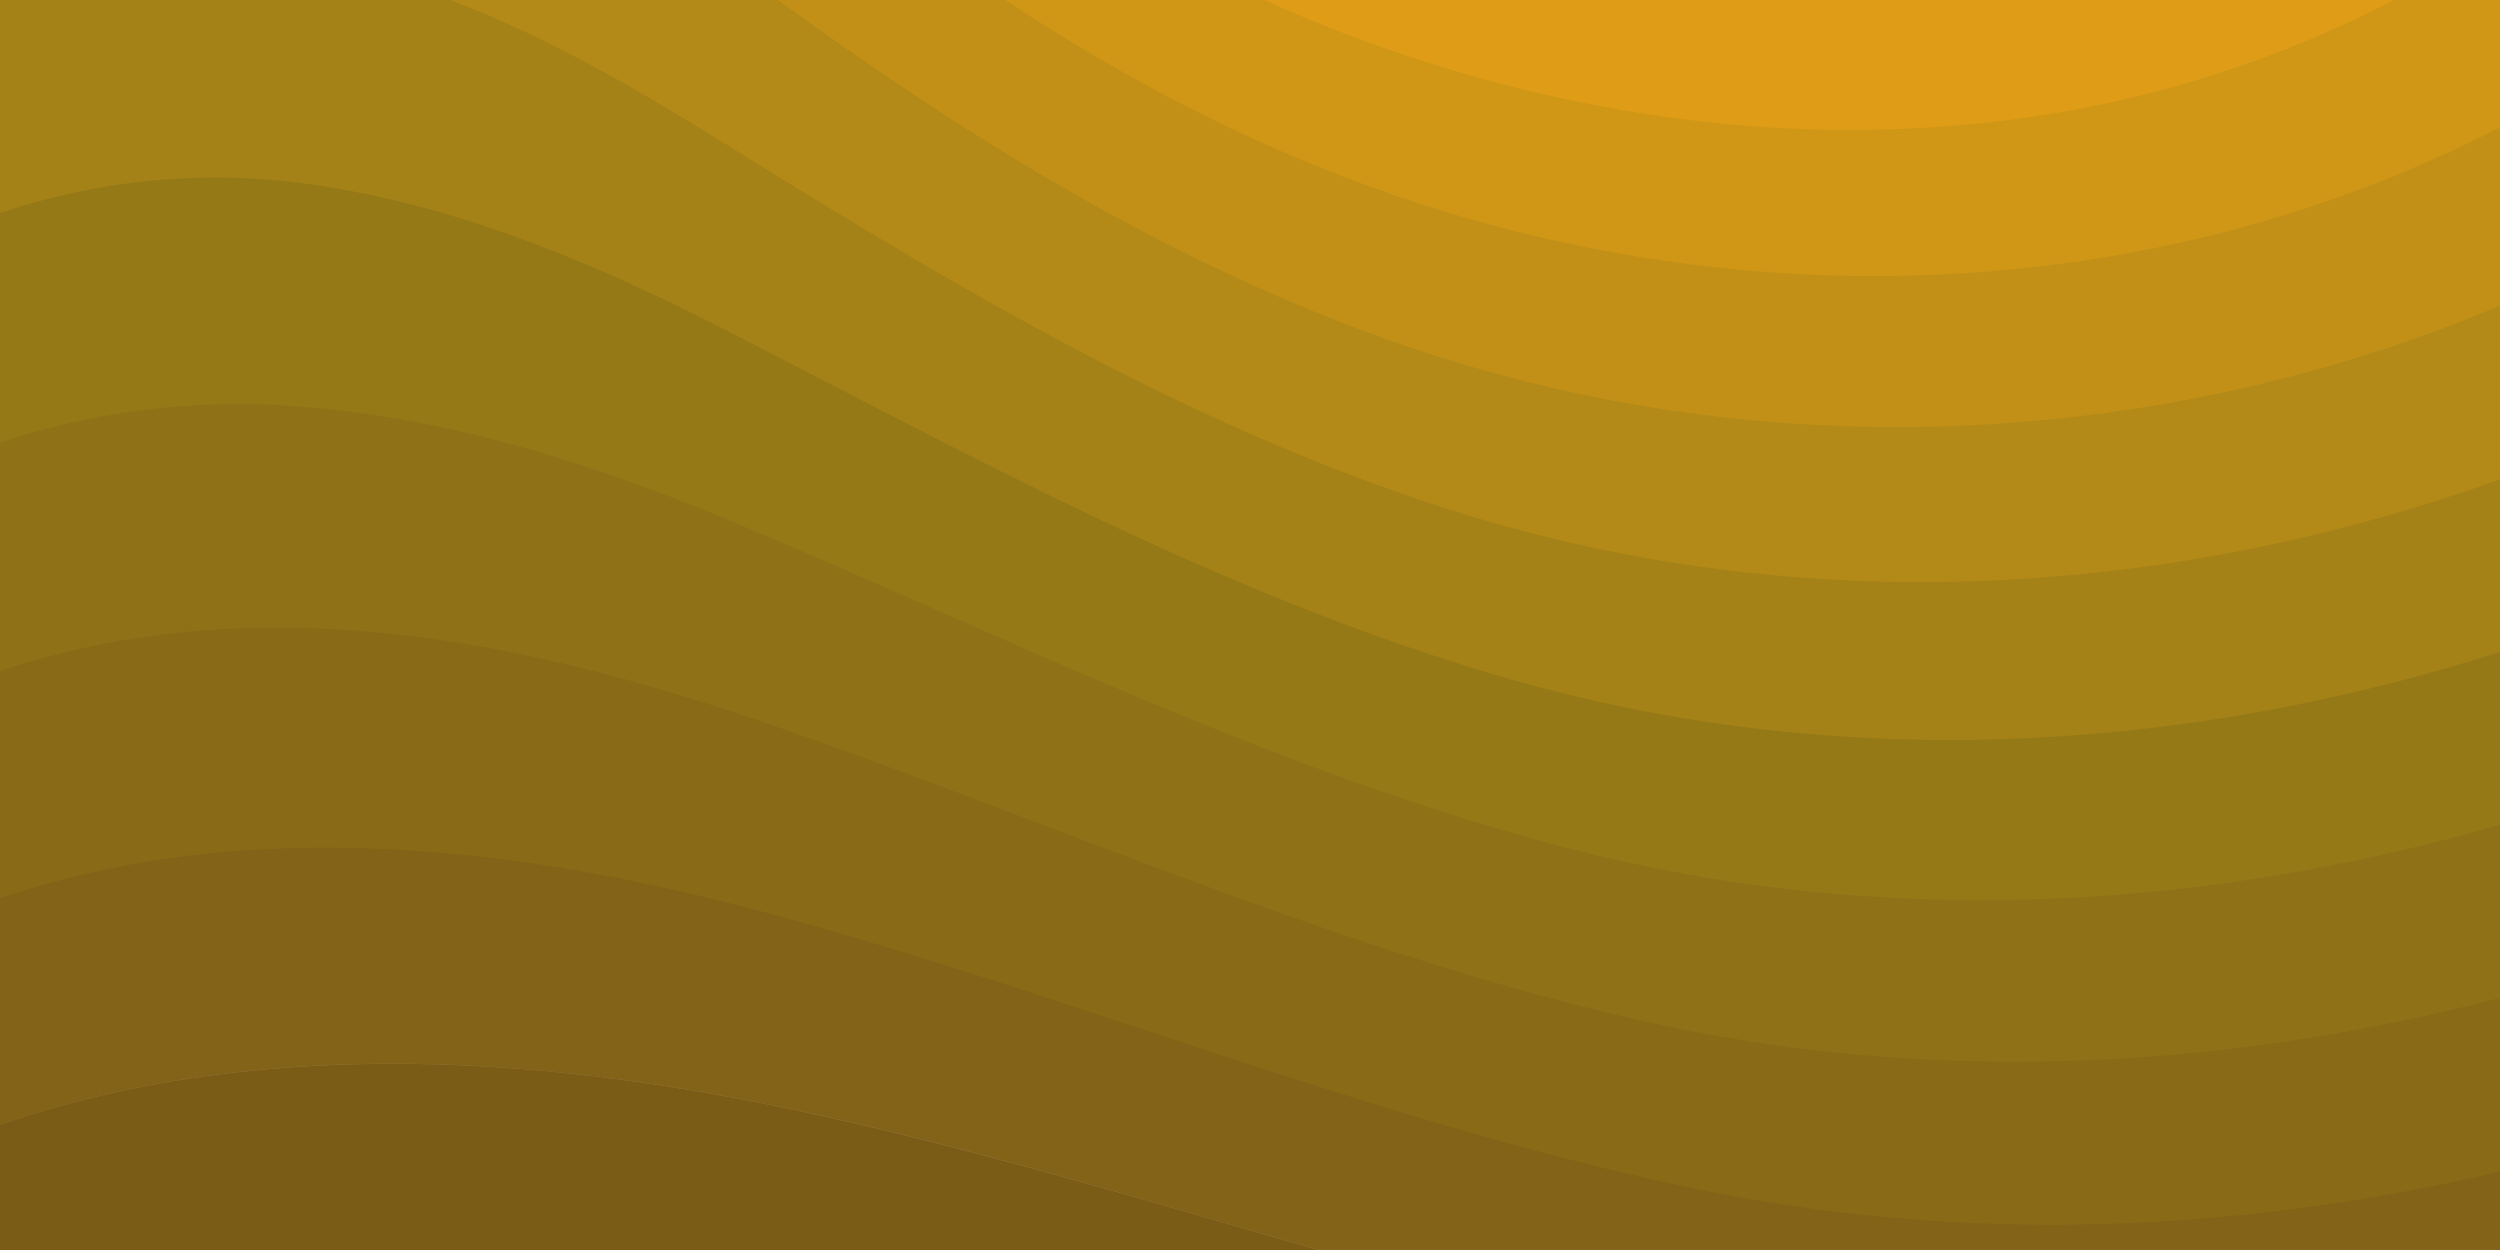
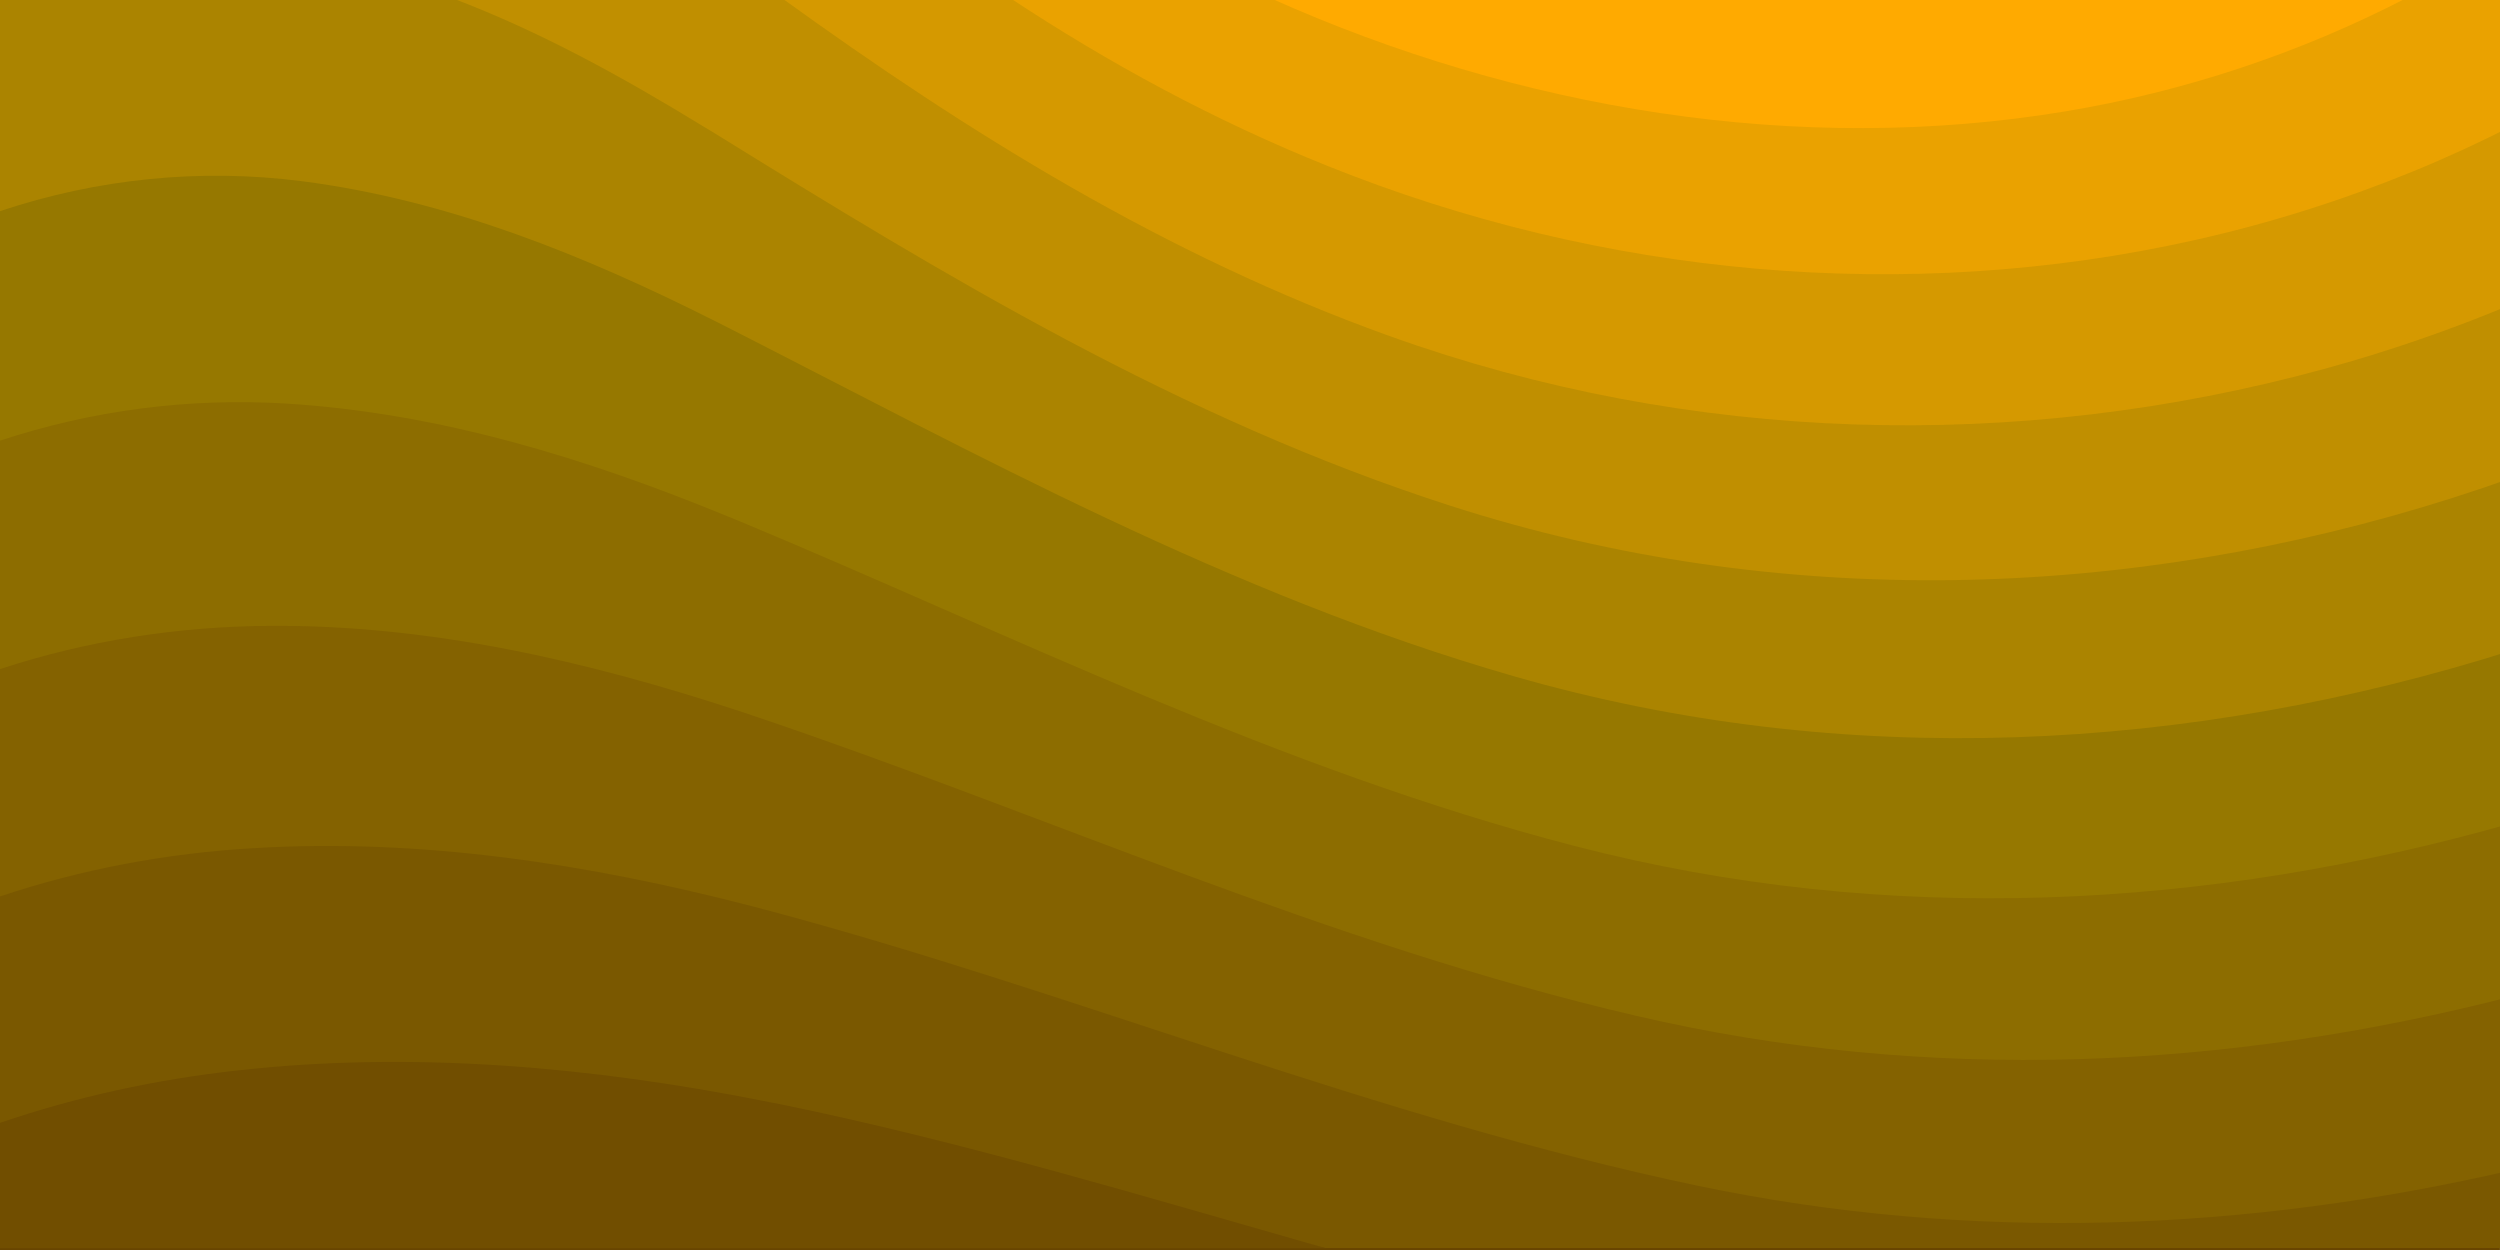
<svg xmlns="http://www.w3.org/2000/svg" width="100%" height="100%" viewBox="0 0 1600 800" version="1.1" id="svg26">
  <defs id="defs30" />
-   <rect fill="#684500" width="1600" height="800" id="rect2" style="opacity:0.7" />
-   <g fill-opacity="1" id="g24" style="opacity:0.7">
-     <path fill="#714e00" d="M486 705.8c-109.3-21.8-223.4-32.2-335.3-19.4C99.5 692.1 49 703 0 719.8V800h843.8c-115.9-33.2-230.8-68.1-347.6-92.2C492.8 707.1 489.4 706.5 486 705.8z" id="path4" />
-     <path fill="#7a5800" d="M1600 0H0v719.8c49-16.8 99.5-27.8 150.7-33.5c111.9-12.7 226-2.4 335.3 19.4c3.4 0.7 6.8 1.4 10.2 2c116.8 24 231.7 59 347.6 92.2H1600V0z" id="path6" />
-     <path fill="#846200" d="M478.4 581c3.2 0.8 6.4 1.7 9.5 2.5c196.2 52.5 388.7 133.5 593.5 176.6c174.2 36.6 349.5 29.2 518.6-10.2V0H0v574.9c52.3-17.6 106.5-27.7 161.1-30.9C268.4 537.4 375.7 554.2 478.4 581z" id="path8" />
-     <path fill="#8d6d00" d="M0 0v429.4c55.6-18.4 113.5-27.3 171.4-27.7c102.8-0.8 203.2 22.7 299.3 54.5c3 1 5.9 2 8.9 3c183.6 62 365.7 146.1 562.4 192.1c186.7 43.7 376.3 34.4 557.9-12.6V0H0z" id="path10" />
-     <path fill="#967800" d="M181.8 259.4c98.2 6 191.9 35.2 281.3 72.1c2.8 1.1 5.5 2.3 8.3 3.4c171 71.6 342.7 158.5 531.3 207.7c198.8 51.8 403.4 40.8 597.3-14.8V0H0v283.2C59 263.6 120.6 255.7 181.8 259.4z" id="path12" />
-     <path fill="#ab8400" d="M1600 0H0v136.3c62.3-20.9 127.7-27.5 192.2-19.2c93.6 12.1 180.5 47.7 263.3 89.6c2.6 1.3 5.1 2.6 7.7 3.9c158.4 81.1 319.7 170.9 500.3 223.2c210.5 61 430.8 49 636.6-16.6V0z" id="path14" />
-     <path fill="#c08f00" d="M454.9 86.3C600.7 177 751.6 269.3 924.1 325c208.6 67.4 431.3 60.8 637.9-5.3c12.8-4.1 25.4-8.4 38.1-12.9V0H288.1c56 21.3 108.7 50.6 159.7 82C450.2 83.4 452.5 84.9 454.9 86.3z" id="path16" />
-     <path fill="#d59900" d="M1600 0H498c118.1 85.8 243.5 164.5 386.8 216.2c191.8 69.2 400 74.7 595 21.1c40.8-11.2 81.1-25.2 120.3-41.7V0z" id="path18" />
-     <path fill="#eaa200" d="M1397.5 154.8c47.2-10.6 93.6-25.3 138.6-43.8c21.7-8.9 43-18.8 63.9-29.5V0H643.4c62.9 41.7 129.7 78.2 202.1 107.4C1020.4 178.1 1214.2 196.1 1397.5 154.8z" id="path20" />
-     <path fill="#FFAA00" d="M1315.3 72.4c75.3-12.6 148.9-37.1 216.8-72.4h-723C966.8 71 1144.7 101 1315.3 72.4z" id="path22" />
-   </g>
+   <rect fill="#684500" width="1600.043" height="800" id="rect2" style="opacity:1;stroke-width:1" x="-0.086" y="0" />
+   <path fill="#714e00" d="M 488.421,685.427 C 378.558,659.179 263.87,646.656 151.393,662.068 99.929,668.932 49.169,682.056 -0.084,702.284 V 798.85 H 848.065 C 731.567,758.875 616.075,716.853 498.673,687.835 c -3.418,-0.843 -6.835,-1.565 -10.253,-2.408 z" id="path4" style="opacity:1;fill-opacity:1;stroke-width:1.1" />
+   <path fill="#7a5800" d="M 1608.161,-1.15 H -0.084 V 718.65 c 49.253,-16.8 100.013,-27.8 151.477,-33.5 112.477,-12.7 227.165,-2.4 337.028,19.4 3.418,0.7 6.835,1.4 10.253,2 117.402,24 232.894,59 349.391,92.2 h 760.097 z" id="path6" style="opacity:1;fill-opacity:1;stroke-width:1.003" />
+   <path fill="#846200" d="m 480.782,579.85 c 3.216,0.8 6.433,1.7 9.549,2.5 197.211,52.5 390.703,133.5 596.558,176.6 175.098,36.6 351.301,29.2 521.272,-10.2 V -1.15 H -0.084 V 573.75 c 52.57,-17.6 107.049,-27.7 161.93,-30.9 107.853,-6.6 215.706,10.2 318.935,37 z" id="path8" style="opacity:1;fill-opacity:1;stroke-width:1.003" />
+   <path fill="#8d6d00" d="M -0.084,-1.15 V 428.25 c 55.887,-18.4 114.085,-27.3 172.283,-27.7 103.33,-0.8 204.247,22.7 300.842,54.5 3.015,1 5.93,2 8.946,3 184.546,62 367.584,146.1 565.298,192.1 187.662,43.7 378.239,34.4 560.775,-12.6 V -1.15 Z" id="path10" style="opacity:1;fill-opacity:1;stroke-width:1.003" />
+   <path fill="#967800" d="m 182.653,258.25 c 98.706,6 192.889,35.2 282.75,72.1 2.814,1.1 5.528,2.3 8.343,3.4 171.881,71.6 344.466,158.5 534.038,207.7 199.825,51.8 405.479,40.8 600.378,-14.8 V -1.15 H -0.084 V 282.05 c 59.304,-19.6 121.221,-27.5 182.737,-23.8 z" id="path12" style="opacity:1;fill-opacity:1;stroke-width:1.003" />
+   <path fill="#ab8400" d="M 1608.161,-1.15 H -0.084 V 135.15 c 62.621,-20.9 128.358,-27.5 193.19,-19.2 94.082,12.1 181.43,47.7 264.657,89.6 2.613,1.3 5.126,2.6 7.74,3.9 159.216,81.1 321.347,170.9 502.878,223.2 211.585,61 433.02,49 639.88,-16.6 V -1.15 Z" id="path14" style="opacity:1;fill-opacity:1;stroke-width:1.003" />
+   <path fill="#c08f00" d="M 457.16,85.15 C 603.712,175.85 755.389,268.15 928.778,323.85 c 209.675,67.4 433.522,60.8 641.187,-5.3 12.866,-4.1 25.531,-8.4 38.296,-12.9 V -1.15 H 289.501 C 345.79,20.15 398.761,49.45 450.024,80.85 c 2.412,1.4 4.724,2.9 7.137,4.3 z" id="path16" style="opacity:1;fill-opacity:1;stroke-width:1.003" />
+   <path fill="#d59900" d="M 1608.161,-1.15 H 500.483 C 619.191,84.65 745.237,163.35 889.276,215.05 c 192.788,69.2 402.061,74.7 598.066,21.1 41.01,-11.2 81.518,-25.2 120.92,-41.7 V -1.15 Z" id="path18" style="opacity:1;fill-opacity:1;stroke-width:1.003" />
+   <path fill="#eaa200" d="m 1404.618,153.65 c 47.443,-10.6 94.082,-25.3 139.314,-43.8 21.812,-8.9 43.222,-18.8 64.229,-29.5 V -1.15 H 646.632 C 709.856,40.55 777,77.05 849.773,106.25 c 175.801,70.7 370.6,88.7 554.845,47.4 z" id="path20" style="opacity:1;fill-opacity:1;stroke-width:1.003" />
+   <path fill="#ffaa00" d="m 1321.994,71.25 c 75.688,-12.6 149.667,-37.1 217.917,-72.4 H 813.186 C 971.698,69.85 1150.515,99.85 1321.994,71.25 Z" id="path22" style="opacity:1;fill-opacity:1;stroke-width:1.003" />
</svg>
